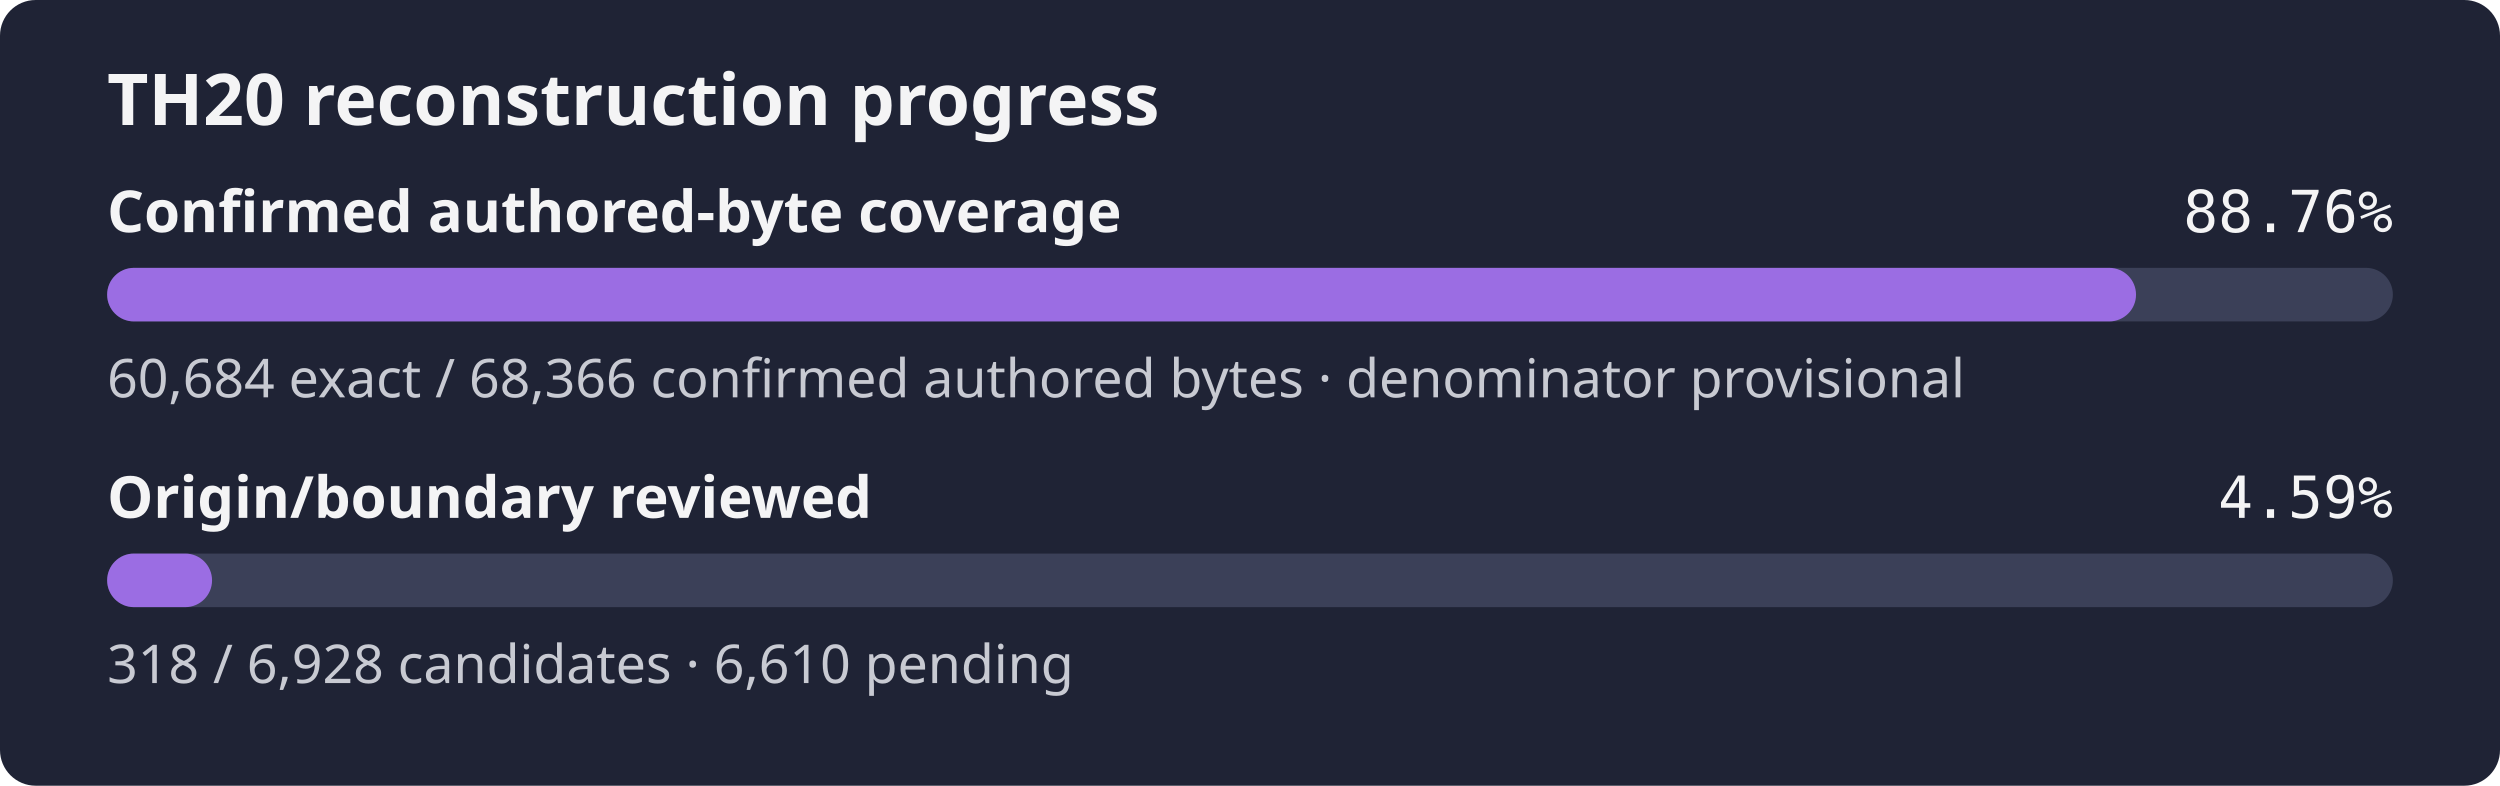
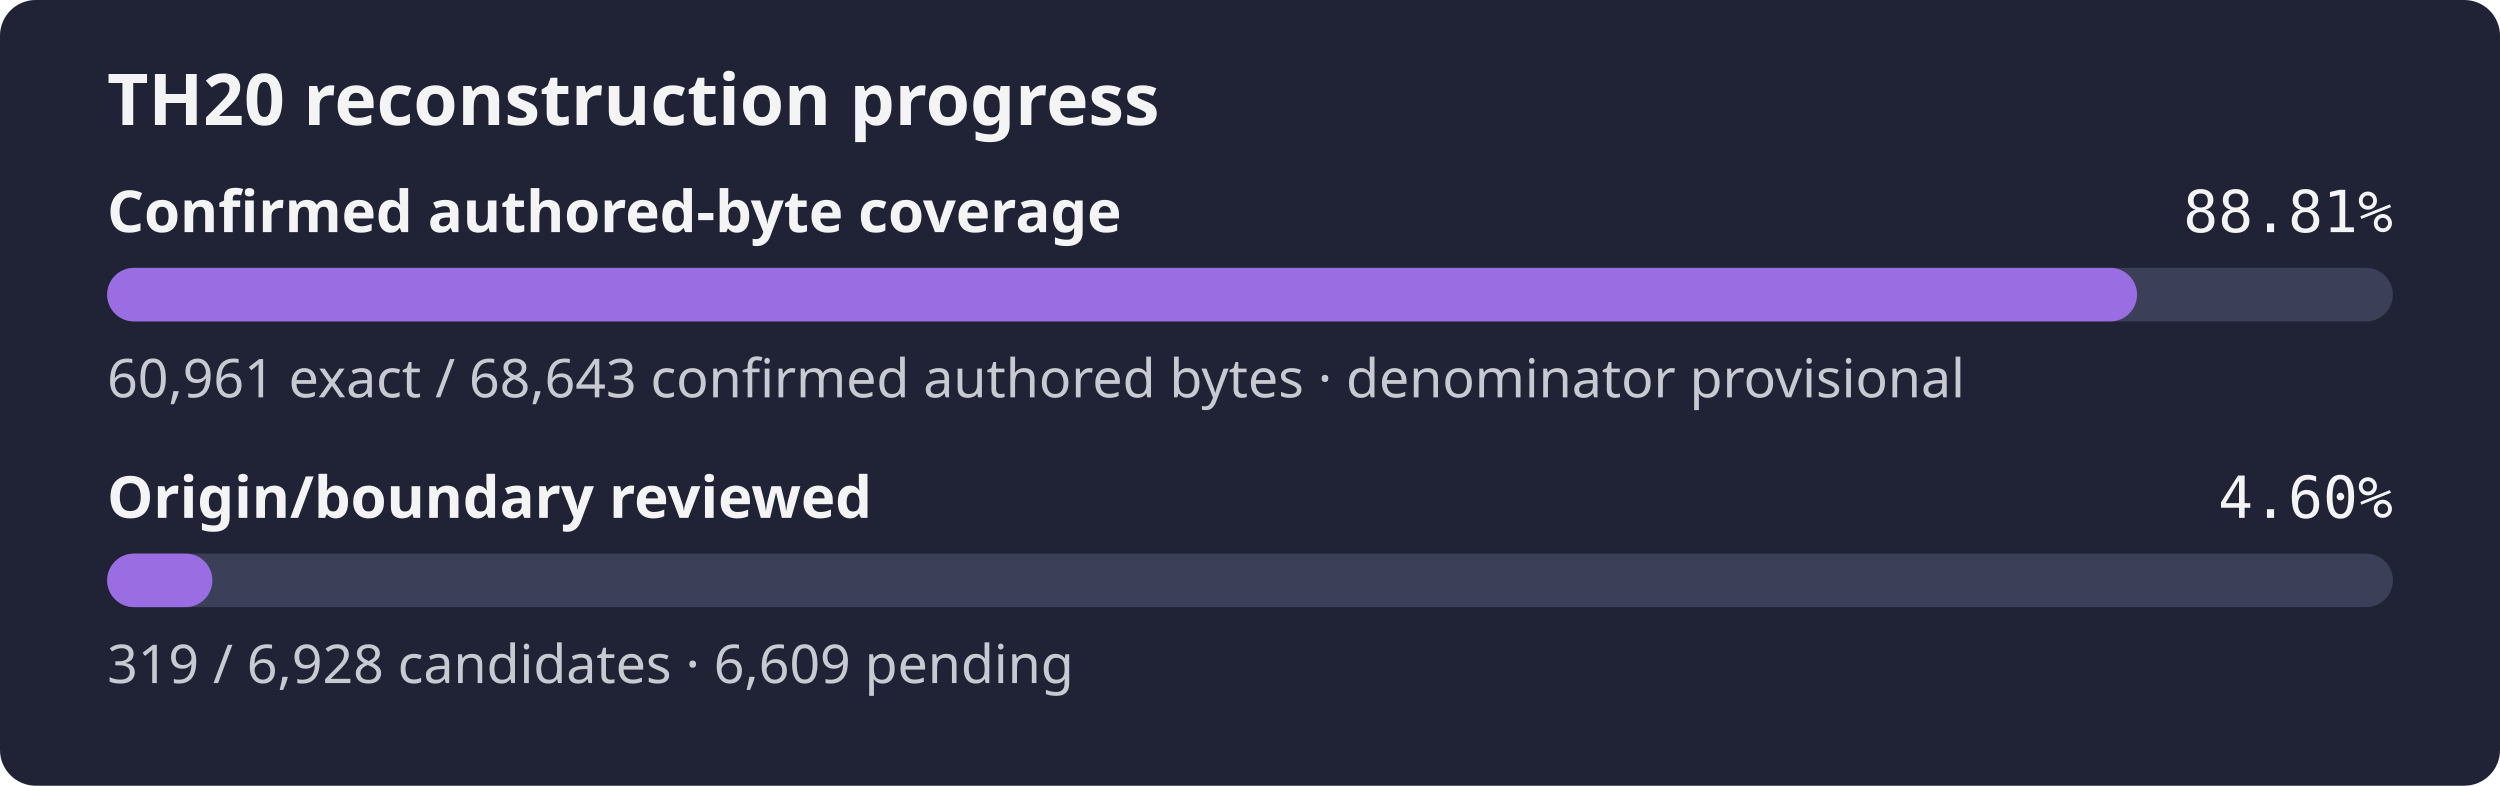
- <svg xmlns="http://www.w3.org/2000/svg" width="560" height="176" role="img" aria-label="TH20 reconstruction progress: 88.76% of the confirmed authored-byte set is exact, origin review 4.59%">
+ <svg xmlns="http://www.w3.org/2000/svg" width="560" height="176" role="img" aria-label="TH20 reconstruction progress: 88.81% of the confirmed authored-byte set is exact, origin review 4.60%">
  <rect width="560" height="176" rx="8" fill="#1f2335" />
  <text x="24" y="28" fill="#f4f4f5" font-family="sans-serif" font-size="16" font-weight="600">TH20 reconstruction progress</text>
  <text x="24" y="52" fill="#f4f4f5" font-family="sans-serif" font-size="13" font-weight="600">Confirmed authored-byte coverage</text>
-   <text x="536" y="52" fill="#f4f4f5" text-anchor="end" font-family="monospace" font-size="13">88.76%</text>
+   <text x="536" y="52" fill="#f4f4f5" text-anchor="end" font-family="monospace" font-size="13">88.81%</text>
  <rect x="24" y="60" width="512" height="12" rx="6" fill="#3b4058" />
-   <rect x="24" y="60" width="454.47" height="12" rx="6" fill="#9b6de3" />
-   <text x="24" y="89" fill="#c8cad2" font-family="sans-serif" font-size="12">60,684 exact / 68,366 confirmed authored bytes · denominator provisional</text>
+   <rect x="24" y="60" width="454.70" height="12" rx="6" fill="#9b6de3" />
+   <text x="24" y="89" fill="#c8cad2" font-family="sans-serif" font-size="12">60,961 exact / 68,643 confirmed authored bytes · denominator provisional</text>
  <text x="24" y="116" fill="#f4f4f5" font-family="sans-serif" font-size="13" font-weight="600">Origin/boundary reviewed</text>
-   <text x="536" y="116" fill="#f4f4f5" text-anchor="end" font-family="monospace" font-size="13">4.59%</text>
+   <text x="536" y="116" fill="#f4f4f5" text-anchor="end" font-family="monospace" font-size="13">4.60%</text>
  <rect x="24" y="124" width="512" height="12" rx="6" fill="#3b4058" />
-   <rect x="24" y="124" width="23.50" height="12" rx="6" fill="#9b6de3" />
-   <text x="24" y="153" fill="#c8cad2" font-family="sans-serif" font-size="12">318 / 6,928 candidates · 6,610 pending</text>
+   <rect x="24" y="124" width="23.58" height="12" rx="6" fill="#9b6de3" />
+   <text x="24" y="153" fill="#c8cad2" font-family="sans-serif" font-size="12">319 / 6,928 candidates · 6,609 pending</text>
</svg>
